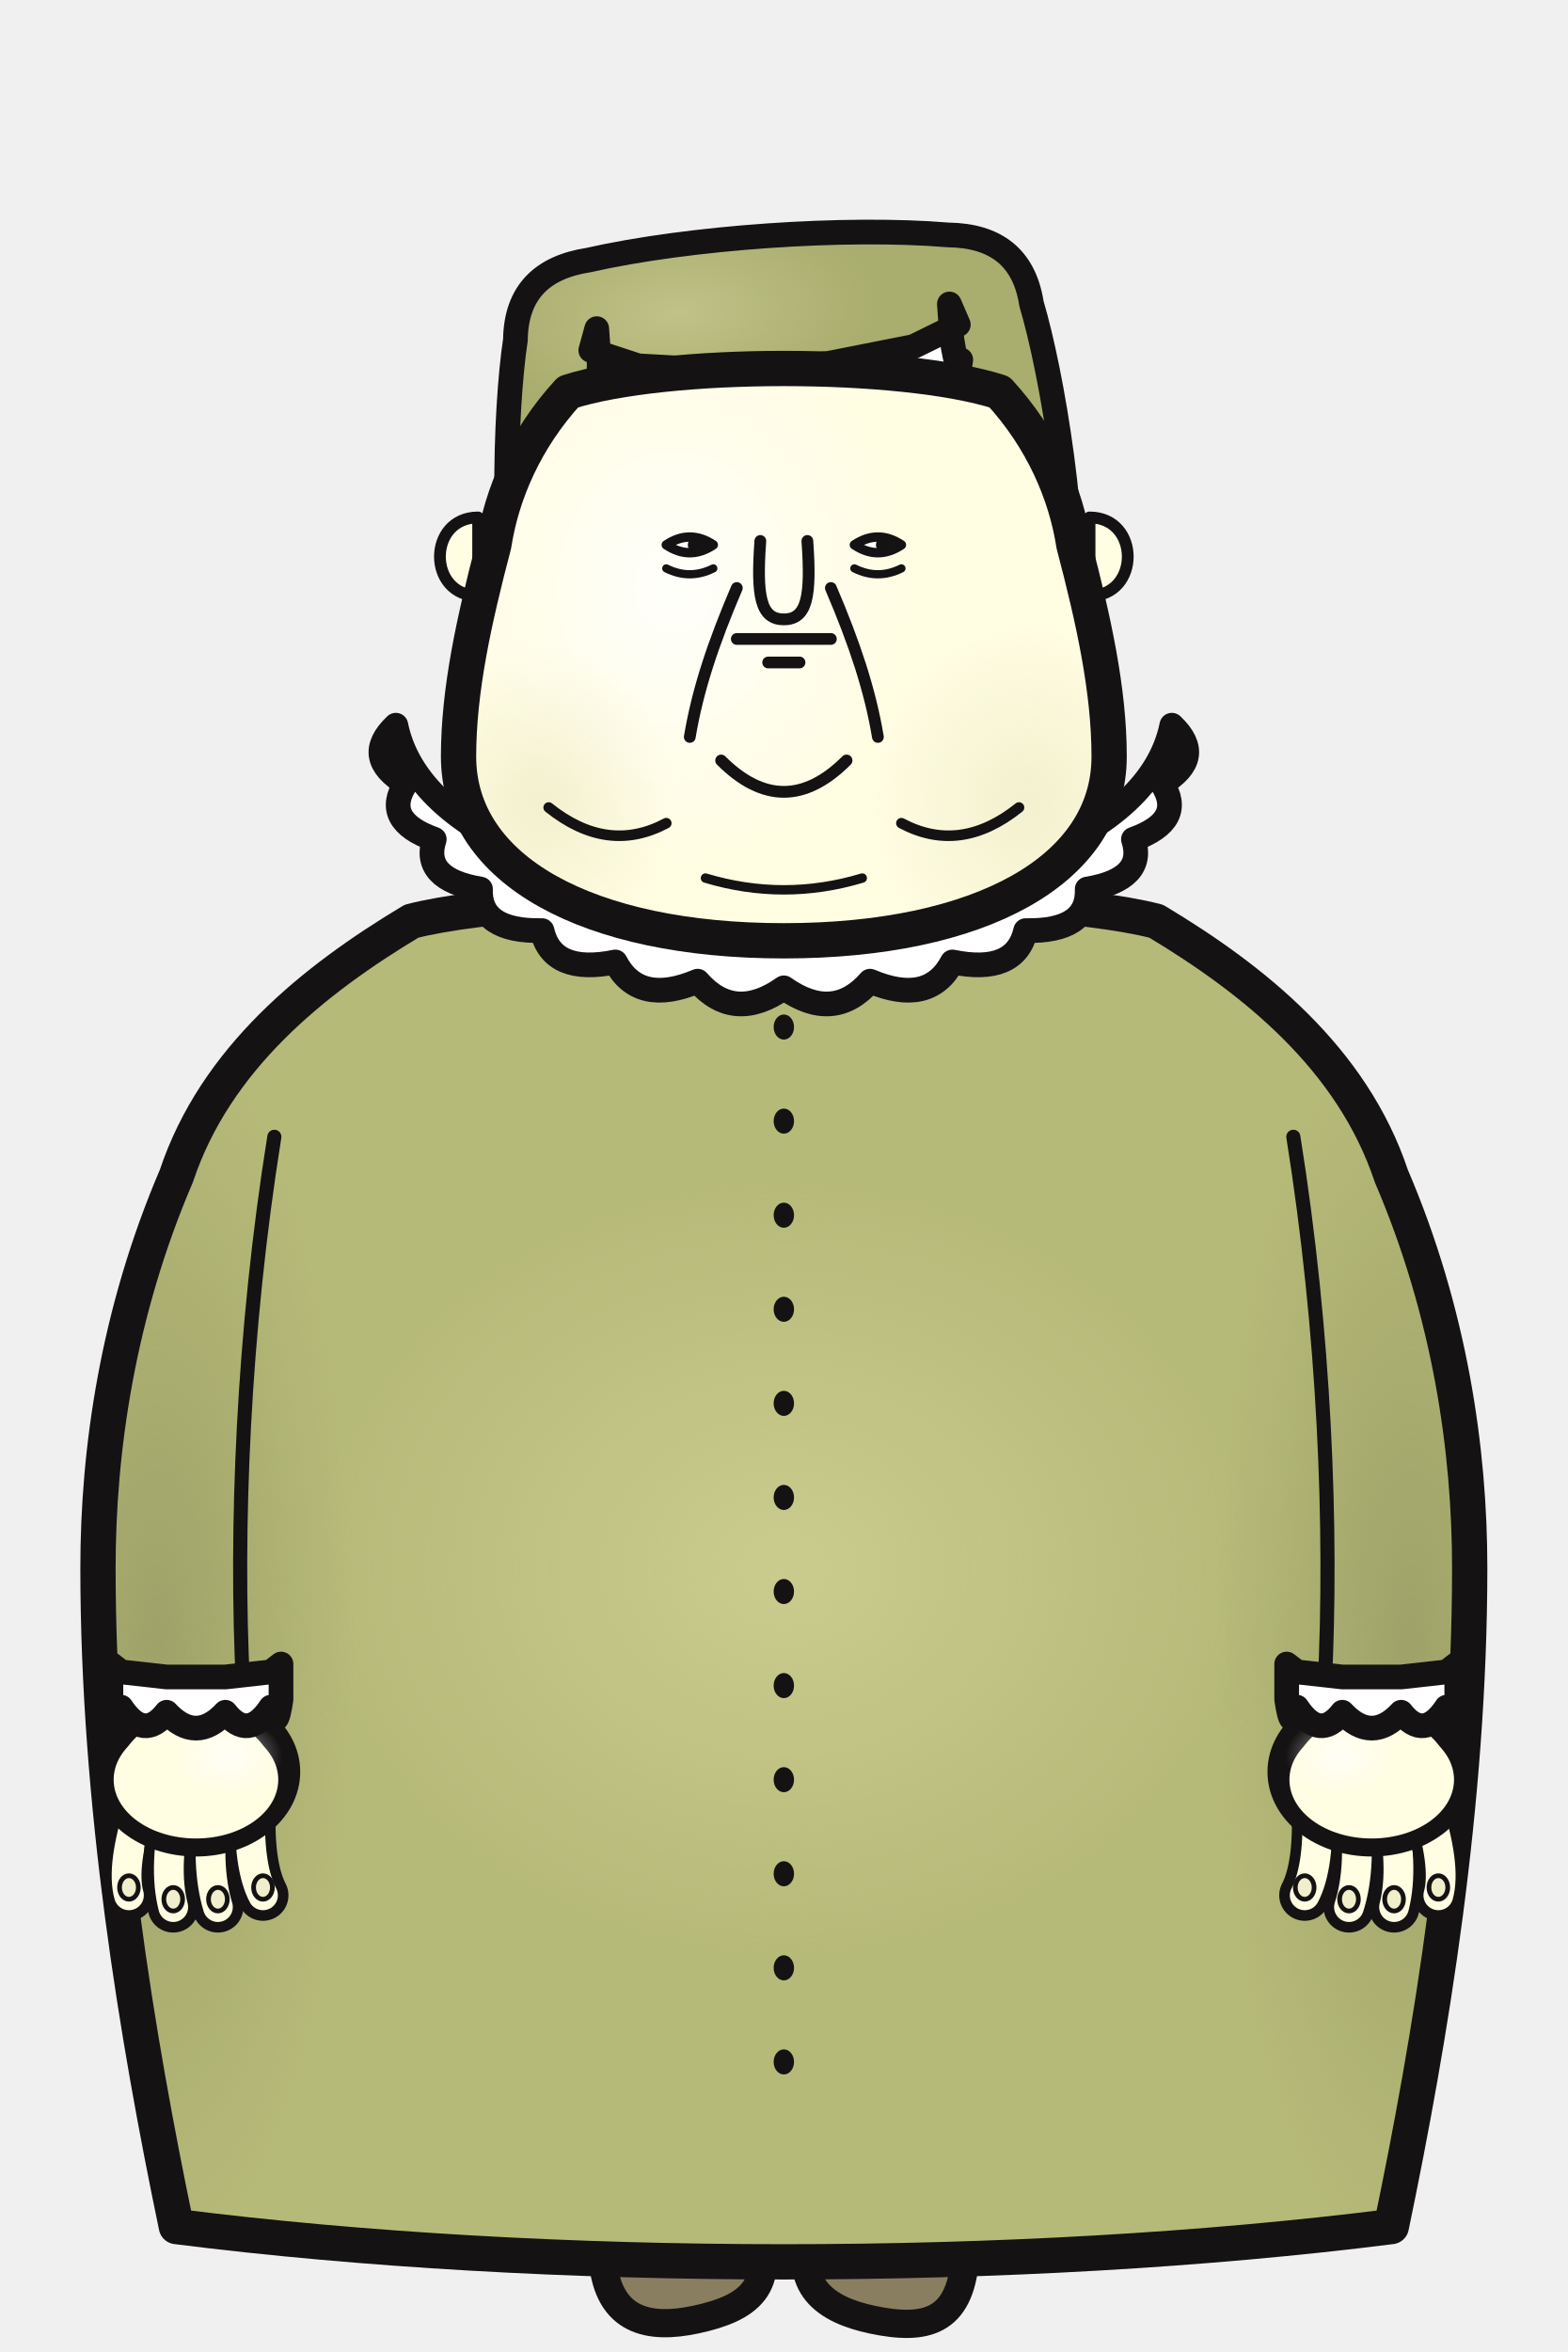
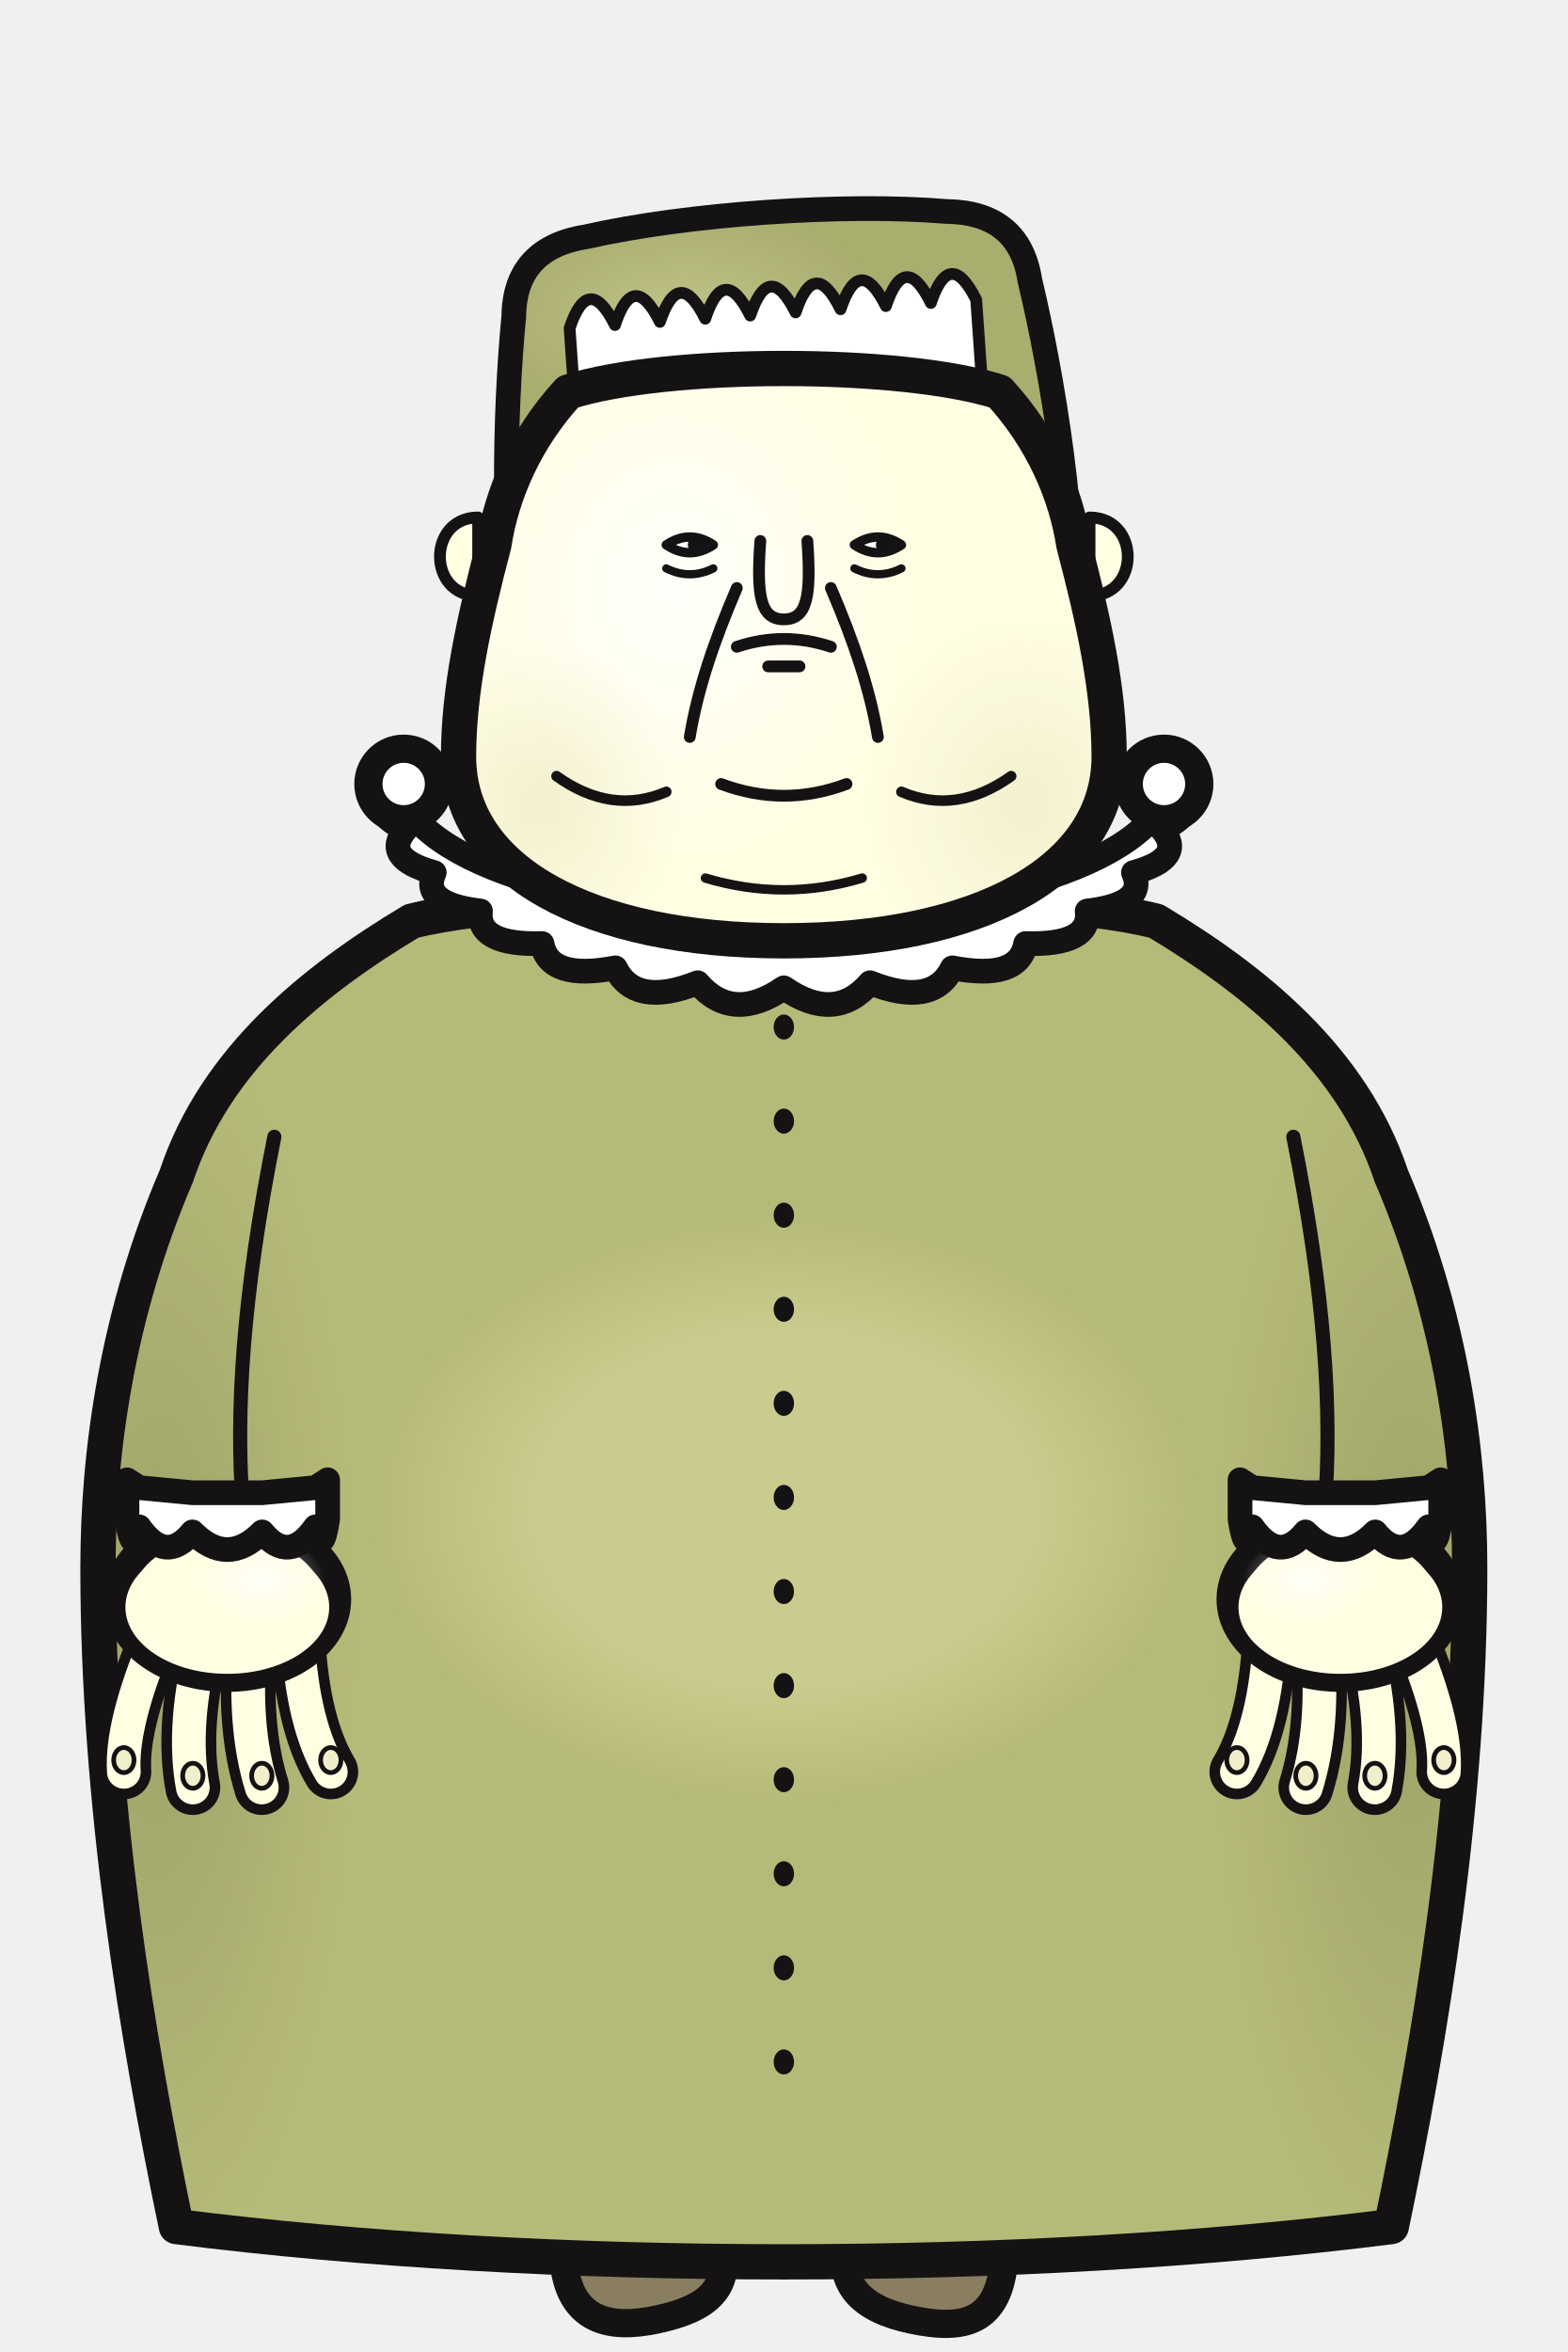
<svg xmlns="http://www.w3.org/2000/svg" width="800" height="1200" viewBox="0 0 400 600">
  <defs>
    <radialGradient id="g1">
      <stop offset="0" stop-color="#CDCF92" stop-opacity="0.85" />
+       <stop offset="0.6" stop-color="#CDCF92" stop-opacity="0.85" />
      <stop offset="1" stop-color="#CDCF92" stop-opacity="0" />
    </radialGradient>
    <clipPath id="s1">
      <path d="M105,235 C80,250 55,270 45,300 C30,335 25,370 25,400 C25,460 35,520 45,568 C140,580 260,580 355,568 C365,520 375,460 375,400 C375,370 370,335 355,300 C345,270 320,250 295,235 C260,226 140,226 105,235 Z" />
    </clipPath>
    <radialGradient id="g2">
      <stop offset="0" stop-color="#9A9E66" stop-opacity="0.85" />
+       <stop offset="0.0" stop-color="#9A9E66" stop-opacity="0.85" />
      <stop offset="1" stop-color="#9A9E66" stop-opacity="0" />
    </radialGradient>
    <clipPath id="s2">
      <path d="M105,235 C80,250 55,270 45,300 C30,335 25,370 25,400 C25,460 35,520 45,568 C140,580 260,580 355,568 C365,520 375,460 375,400 C375,370 370,335 355,300 C345,270 320,250 295,235 C260,226 140,226 105,235 Z" />
    </clipPath>
    <radialGradient id="g3">
      <stop offset="0" stop-color="#9A9E66" stop-opacity="0.85" />
+       <stop offset="0.0" stop-color="#9A9E66" stop-opacity="0.85" />
      <stop offset="1" stop-color="#9A9E66" stop-opacity="0" />
    </radialGradient>
    <clipPath id="s3">
      <path d="M105,235 C80,250 55,270 45,300 C30,335 25,370 25,400 C25,460 35,520 45,568 C140,580 260,580 355,568 C365,520 375,460 375,400 C375,370 370,335 355,300 C345,270 320,250 295,235 C260,226 140,226 105,235 Z" />
    </clipPath>
    <radialGradient id="g4">
      <stop offset="0" stop-color="#FFFFFF" stop-opacity="0.7" />
+       <stop offset="0.0" stop-color="#FFFFFF" stop-opacity="0.7" />
      <stop offset="1" stop-color="#FFFFFF" stop-opacity="0" />
    </radialGradient>
    <clipPath id="s4">
-       <path d="M27,434 L73,434 L73,470 L27,470 Z" />
+       <path d="M30,388 L86,388 L86,428 L30,428 Z" />
    </clipPath>
    <radialGradient id="g5">
      <stop offset="0" stop-color="#FFFFFF" stop-opacity="0.7" />
+       <stop offset="0.0" stop-color="#FFFFFF" stop-opacity="0.7" />
      <stop offset="1" stop-color="#FFFFFF" stop-opacity="0" />
    </radialGradient>
    <clipPath id="s5">
-       <path d="M327,434 L373,434 L373,470 L327,470 Z" />
+       <path d="M314,388 L370,388 L370,428 L314,428 Z" />
    </clipPath>
    <radialGradient id="g6">
      <stop offset="0" stop-color="#C4C68C" stop-opacity="0.85" />
+       <stop offset="0.0" stop-color="#C4C68C" stop-opacity="0.85" />
      <stop offset="1" stop-color="#C4C68C" stop-opacity="0" />
    </radialGradient>
    <clipPath id="s6">
-       <path d="M130,170 C126,140 130,100 134,82 C135,70 142,64 154,63 C180,59 220,59 246,63 C258,64 265,70 266,82 C270,100 274,140 270,170 Z" />
+       <path d="M130,170 C126,140 130,100 134,76 C135,64 142,58 154,57 C180,53 220,53 246,57 C258,58 265,64 266,76 C270,100 274,140 270,170 Z" />
    </clipPath>
    <radialGradient id="g7">
      <stop offset="0" stop-color="#FFFFFF" stop-opacity="0.85" />
+       <stop offset="0.0" stop-color="#FFFFFF" stop-opacity="0.85" />
      <stop offset="1" stop-color="#FFFFFF" stop-opacity="0" />
    </radialGradient>
    <clipPath id="s7">
      <path d="M145,100 C170,92 230,92 255,100 C266,112 272,126 274,139 C279,158 283,176 283,193 C283,222 250,240 200,240 C150,240 117,222 117,193 C117,176 121,158 126,139 C128,126 134,112 145,100 Z" />
    </clipPath>
    <radialGradient id="g8">
      <stop offset="0" stop-color="#F1EECB" stop-opacity="0.85" />
+       <stop offset="0.0" stop-color="#F1EECB" stop-opacity="0.85" />
      <stop offset="1" stop-color="#F1EECB" stop-opacity="0" />
    </radialGradient>
    <clipPath id="s8">
      <path d="M145,100 C170,92 230,92 255,100 C266,112 272,126 274,139 C279,158 283,176 283,193 C283,222 250,240 200,240 C150,240 117,222 117,193 C117,176 121,158 126,139 C128,126 134,112 145,100 Z" />
    </clipPath>
    <radialGradient id="g9">
      <stop offset="0" stop-color="#F1EECB" stop-opacity="0.85" />
+       <stop offset="0.0" stop-color="#F1EECB" stop-opacity="0.85" />
      <stop offset="1" stop-color="#F1EECB" stop-opacity="0" />
    </radialGradient>
    <clipPath id="s9">
      <path d="M145,100 C170,92 230,92 255,100 C266,112 272,126 274,139 C279,158 283,176 283,193 C283,222 250,240 200,240 C150,240 117,222 117,193 C117,176 121,158 126,139 C128,126 134,112 145,100 Z" />
    </clipPath>
  </defs>
-   <path d="M160,560 L190,560 L190,574 L160,574 Z" fill="#C2BF96" stroke="#141213" stroke-width="5.4" stroke-linejoin="round" stroke-linecap="round" />
-   <g transform="rotate(-12 175 580)">
-     <path d="M155,572 C153,588 163,592 175,592 C189,592 197,588 195,572 C183,566 167,566 155,572 Z" fill="#8A7E60" stroke="#141213" stroke-width="7.2" stroke-linejoin="round" stroke-linecap="round" />
-     <path d="M169,574 L181,578 M181,574 L169,578" fill="none" stroke="#141213" stroke-width="1.6" stroke-linejoin="round" stroke-linecap="round" />
+   <path d="M150,540 L180,540 L180,574 L150,574 Z" fill="#C2BF96" stroke="#141213" stroke-width="5.4" stroke-linejoin="round" stroke-linecap="round" />
+   <g transform="rotate(-12 165 580)">
+     <path d="M145,572 C143,588 153,592 165,592 C179,592 187,588 185,572 C173,566 157,566 145,572 Z" fill="#8A7E60" stroke="#141213" stroke-width="7.2" stroke-linejoin="round" stroke-linecap="round" />
+     <path d="M159,574 L171,578 M171,574 L159,578" fill="none" stroke="#141213" stroke-width="1.6" stroke-linejoin="round" stroke-linecap="round" />
  </g>
-   <path d="M210,560 L240,560 L240,574 L210,574 Z" fill="#C2BF96" stroke="#141213" stroke-width="5.4" stroke-linejoin="round" stroke-linecap="round" />
-   <g transform="rotate(12 225 580)">
-     <path d="M205,572 C203,588 213,592 225,592 C239,592 247,588 245,572 C233,566 217,566 205,572 Z" fill="#8A7E60" stroke="#141213" stroke-width="7.2" stroke-linejoin="round" stroke-linecap="round" />
-     <path d="M219,574 L231,578 M231,574 L219,578" fill="none" stroke="#141213" stroke-width="1.6" stroke-linejoin="round" stroke-linecap="round" />
+   <path d="M220,540 L250,540 L250,574 L220,574 Z" fill="#C2BF96" stroke="#141213" stroke-width="5.4" stroke-linejoin="round" stroke-linecap="round" />
+   <g transform="rotate(12 235 580)">
+     <path d="M215,572 C213,588 223,592 235,592 C249,592 257,588 255,572 C243,566 227,566 215,572 Z" fill="#8A7E60" stroke="#141213" stroke-width="7.2" stroke-linejoin="round" stroke-linecap="round" />
+     <path d="M229,574 L241,578 M241,574 L229,578" fill="none" stroke="#141213" stroke-width="1.6" stroke-linejoin="round" stroke-linecap="round" />
  </g>
  <path d="M105,235 C80,250 55,270 45,300 C30,335 25,370 25,400 C25,460 35,520 45,568 C140,580 260,580 355,568 C365,520 375,460 375,400 C375,370 370,335 355,300 C345,270 320,250 295,235 C260,226 140,226 105,235 Z" fill="#B6BA78" />
  <g clip-path="url(#s1)">
-     <ellipse cx="200" cy="400" rx="120" ry="100" fill="url(#g1)" />
+     <ellipse cx="200" cy="385" rx="105" ry="75" fill="url(#g1)" />
  </g>
  <g clip-path="url(#s2)">
    <ellipse cx="40" cy="420" rx="50" ry="160" fill="url(#g2)" />
  </g>
  <g clip-path="url(#s3)">
    <ellipse cx="360" cy="420" rx="50" ry="160" fill="url(#g3)" />
  </g>
  <path d="M105,235 C80,250 55,270 45,300 C30,335 25,370 25,400 C25,460 35,520 45,568 C140,580 260,580 355,568 C365,520 375,460 375,400 C375,370 370,335 355,300 C345,270 320,250 295,235 C260,226 140,226 105,235 Z" fill="none" stroke="#141213" stroke-width="9.0" stroke-linejoin="round" stroke-linecap="round" />
  <ellipse cx="200.0" cy="262.0" rx="2.6" ry="3.2" fill="#141213" />
  <ellipse cx="200.0" cy="286.0" rx="2.6" ry="3.2" fill="#141213" />
  <ellipse cx="200.0" cy="310.0" rx="2.6" ry="3.2" fill="#141213" />
  <ellipse cx="200.0" cy="334.0" rx="2.6" ry="3.2" fill="#141213" />
  <ellipse cx="200.0" cy="358.0" rx="2.6" ry="3.2" fill="#141213" />
  <ellipse cx="200.0" cy="382.0" rx="2.6" ry="3.2" fill="#141213" />
  <ellipse cx="200.0" cy="406.0" rx="2.6" ry="3.2" fill="#141213" />
  <ellipse cx="200.0" cy="430.0" rx="2.6" ry="3.2" fill="#141213" />
  <ellipse cx="200.0" cy="454.0" rx="2.6" ry="3.2" fill="#141213" />
  <ellipse cx="200.0" cy="478.0" rx="2.6" ry="3.2" fill="#141213" />
  <ellipse cx="200.0" cy="502.0" rx="2.6" ry="3.2" fill="#141213" />
  <ellipse cx="200.0" cy="526.0" rx="2.6" ry="3.2" fill="#141213" />
-   <path d="M70,290 C62,340 60,390 62,430 M330,290 C338,340 340,390 338,430" fill="none" stroke="#141213" stroke-width="3.6" stroke-linejoin="round" stroke-linecap="round" />
-   <path d="M36.0,460 Q30.8,476 32.9,483.5" fill="none" stroke="#141213" stroke-width="13" stroke-linejoin="round" stroke-linecap="round" />
-   <path d="M36.0,460 Q30.8,476 32.9,483.5" fill="none" stroke="#FFFDE2" stroke-width="7.6" stroke-linejoin="round" stroke-linecap="round" />
-   <ellipse cx="32.9" cy="481.5" rx="2.4" ry="3.0" fill="#F1EECB" stroke="#141213" stroke-width="1.2" />
-   <path d="M45.3,460 Q41.5,476 44.2,486.5" fill="none" stroke="#141213" stroke-width="13" stroke-linejoin="round" stroke-linecap="round" />
-   <path d="M45.3,460 Q41.5,476 44.2,486.5" fill="none" stroke="#FFFDE2" stroke-width="7.6" stroke-linejoin="round" stroke-linecap="round" />
-   <ellipse cx="44.2" cy="484.5" rx="2.4" ry="3.0" fill="#F1EECB" stroke="#141213" stroke-width="1.2" />
-   <path d="M54.6,460 Q52.4,476 55.6,486.5" fill="none" stroke="#141213" stroke-width="13" stroke-linejoin="round" stroke-linecap="round" />
-   <path d="M54.6,460 Q52.4,476 55.6,486.5" fill="none" stroke="#FFFDE2" stroke-width="7.6" stroke-linejoin="round" stroke-linecap="round" />
-   <ellipse cx="55.6" cy="484.5" rx="2.4" ry="3.0" fill="#F1EECB" stroke="#141213" stroke-width="1.2" />
-   <path d="M63.9,460 Q63.2,476 67.1,483.5" fill="none" stroke="#141213" stroke-width="13" stroke-linejoin="round" stroke-linecap="round" />
-   <path d="M63.9,460 Q63.2,476 67.1,483.5" fill="none" stroke="#FFFDE2" stroke-width="7.6" stroke-linejoin="round" stroke-linecap="round" />
-   <ellipse cx="67.1" cy="481.5" rx="2.4" ry="3.0" fill="#F1EECB" stroke="#141213" stroke-width="1.2" />
-   <ellipse cx="50.0" cy="452.0" rx="23.0" ry="18.0" fill="#FFFDE2" stroke="#141213" stroke-width="7.2" />
-   <ellipse cx="50.0" cy="454.0" rx="21.0" ry="15.0" fill="#FFFDE2" />
+   <path d="M70,290 C62,330 60,360 62,385 M330,290 C338,330 340,360 338,385" fill="none" stroke="#141213" stroke-width="3.6" stroke-linejoin="round" stroke-linecap="round" />
+   <path d="M40.0,418 Q30.8,440 31.6,452.0" fill="none" stroke="#141213" stroke-width="14" stroke-linejoin="round" stroke-linecap="round" />
+   <path d="M40.0,418 Q30.8,440 31.6,452.0" fill="none" stroke="#FFFDE2" stroke-width="8.6" stroke-linejoin="round" stroke-linecap="round" />
+   <ellipse cx="31.6" cy="449.0" rx="2.6" ry="3.2" fill="#F1EECB" stroke="#141213" stroke-width="1.2" />
+   <path d="M52.0,418 Q46.2,440 49.2,456.0" fill="none" stroke="#141213" stroke-width="14" stroke-linejoin="round" stroke-linecap="round" />
+   <path d="M52.0,418 Q46.2,440 49.2,456.0" fill="none" stroke="#FFFDE2" stroke-width="8.6" stroke-linejoin="round" stroke-linecap="round" />
+   <ellipse cx="49.2" cy="453.0" rx="2.6" ry="3.2" fill="#F1EECB" stroke="#141213" stroke-width="1.2" />
+   <path d="M64.0,418 Q61.8,440 66.8,456.0" fill="none" stroke="#141213" stroke-width="14" stroke-linejoin="round" stroke-linecap="round" />
+   <path d="M64.0,418 Q61.8,440 66.8,456.0" fill="none" stroke="#FFFDE2" stroke-width="8.6" stroke-linejoin="round" stroke-linecap="round" />
+   <ellipse cx="66.8" cy="453.0" rx="2.6" ry="3.2" fill="#F1EECB" stroke="#141213" stroke-width="1.2" />
+   <path d="M76.0,418 Q77.2,440 84.4,452.0" fill="none" stroke="#141213" stroke-width="14" stroke-linejoin="round" stroke-linecap="round" />
+   <path d="M76.0,418 Q77.2,440 84.4,452.0" fill="none" stroke="#FFFDE2" stroke-width="8.6" stroke-linejoin="round" stroke-linecap="round" />
+   <ellipse cx="84.4" cy="449.0" rx="2.6" ry="3.2" fill="#F1EECB" stroke="#141213" stroke-width="1.2" />
+   <ellipse cx="58.0" cy="408.0" rx="28.0" ry="20.0" fill="#FFFDE2" stroke="#141213" stroke-width="7.2" />
+   <ellipse cx="58.0" cy="410.0" rx="26.0" ry="17.0" fill="#FFFDE2" />
  <g clip-path="url(#s4)">
-     <ellipse cx="58" cy="448" rx="14" ry="10" fill="url(#g4)" />
+     <ellipse cx="67" cy="403" rx="16" ry="11" fill="url(#g4)" />
  </g>
-   <path d="M28.3,424.5 L30.9,426.5 L42.5,427.8 L57.5,427.8 L69.1,426.5 L71.7,424.5 L71.7,433.5 Q70.4,442.6 69.1,435.5 Q63.3,444.3 57.5,436.8 Q50.0,444.9 42.5,436.8 Q36.7,444.3 30.9,435.5 Q29.6,442.6 28.3,433.5 Z" fill="#FFFFFF" stroke="#141213" stroke-width="6.3" stroke-linejoin="round" stroke-linecap="round" />
-   <path d="M336.0,460 Q336.8,476 332.9,483.5" fill="none" stroke="#141213" stroke-width="13" stroke-linejoin="round" stroke-linecap="round" />
-   <path d="M336.0,460 Q336.8,476 332.9,483.5" fill="none" stroke="#FFFDE2" stroke-width="7.6" stroke-linejoin="round" stroke-linecap="round" />
-   <ellipse cx="332.9" cy="481.5" rx="2.4" ry="3.0" fill="#F1EECB" stroke="#141213" stroke-width="1.2" />
-   <path d="M345.3,460 Q347.6,476 344.2,486.5" fill="none" stroke="#141213" stroke-width="13" stroke-linejoin="round" stroke-linecap="round" />
-   <path d="M345.3,460 Q347.6,476 344.2,486.5" fill="none" stroke="#FFFDE2" stroke-width="7.6" stroke-linejoin="round" stroke-linecap="round" />
-   <ellipse cx="344.2" cy="484.5" rx="2.4" ry="3.0" fill="#F1EECB" stroke="#141213" stroke-width="1.2" />
-   <path d="M354.6,460 Q358.4,476 355.7,486.5" fill="none" stroke="#141213" stroke-width="13" stroke-linejoin="round" stroke-linecap="round" />
-   <path d="M354.6,460 Q358.4,476 355.7,486.5" fill="none" stroke="#FFFDE2" stroke-width="7.6" stroke-linejoin="round" stroke-linecap="round" />
-   <ellipse cx="355.7" cy="484.5" rx="2.4" ry="3.0" fill="#F1EECB" stroke="#141213" stroke-width="1.2" />
-   <path d="M363.9,460 Q369.1,476 367.0,483.5" fill="none" stroke="#141213" stroke-width="13" stroke-linejoin="round" stroke-linecap="round" />
-   <path d="M363.9,460 Q369.1,476 367.0,483.5" fill="none" stroke="#FFFDE2" stroke-width="7.6" stroke-linejoin="round" stroke-linecap="round" />
-   <ellipse cx="367.0" cy="481.5" rx="2.4" ry="3.0" fill="#F1EECB" stroke="#141213" stroke-width="1.2" />
-   <ellipse cx="350.0" cy="452.0" rx="23.0" ry="18.0" fill="#FFFDE2" stroke="#141213" stroke-width="7.2" />
-   <ellipse cx="350.0" cy="454.0" rx="21.0" ry="15.0" fill="#FFFDE2" />
+   <path d="M32.4,377.5 L35.5,379.5 L49.1,380.8 L66.9,380.8 L80.5,379.5 L83.6,377.5 L83.6,387.5 Q82.1,397.5 80.5,389.5 Q73.7,399.2 66.9,390.8 Q58.0,399.8 49.1,390.8 Q42.3,399.2 35.5,389.5 Q33.9,397.5 32.4,387.5 Z" fill="#FFFFFF" stroke="#141213" stroke-width="6.3" stroke-linejoin="round" stroke-linecap="round" />
+   <path d="M324.0,418 Q322.8,440 315.6,452.0" fill="none" stroke="#141213" stroke-width="14" stroke-linejoin="round" stroke-linecap="round" />
+   <path d="M324.0,418 Q322.8,440 315.6,452.0" fill="none" stroke="#FFFDE2" stroke-width="8.6" stroke-linejoin="round" stroke-linecap="round" />
+   <ellipse cx="315.6" cy="449.0" rx="2.6" ry="3.2" fill="#F1EECB" stroke="#141213" stroke-width="1.2" />
+   <path d="M336.0,418 Q338.2,440 333.2,456.0" fill="none" stroke="#141213" stroke-width="14" stroke-linejoin="round" stroke-linecap="round" />
+   <path d="M336.0,418 Q338.2,440 333.2,456.0" fill="none" stroke="#FFFDE2" stroke-width="8.6" stroke-linejoin="round" stroke-linecap="round" />
+   <ellipse cx="333.2" cy="453.0" rx="2.6" ry="3.2" fill="#F1EECB" stroke="#141213" stroke-width="1.2" />
+   <path d="M348.0,418 Q353.8,440 350.8,456.0" fill="none" stroke="#141213" stroke-width="14" stroke-linejoin="round" stroke-linecap="round" />
+   <path d="M348.0,418 Q353.8,440 350.8,456.0" fill="none" stroke="#FFFDE2" stroke-width="8.6" stroke-linejoin="round" stroke-linecap="round" />
+   <ellipse cx="350.8" cy="453.0" rx="2.6" ry="3.2" fill="#F1EECB" stroke="#141213" stroke-width="1.2" />
+   <path d="M360.0,418 Q369.2,440 368.4,452.0" fill="none" stroke="#141213" stroke-width="14" stroke-linejoin="round" stroke-linecap="round" />
+   <path d="M360.0,418 Q369.2,440 368.4,452.0" fill="none" stroke="#FFFDE2" stroke-width="8.6" stroke-linejoin="round" stroke-linecap="round" />
+   <ellipse cx="368.4" cy="449.0" rx="2.6" ry="3.2" fill="#F1EECB" stroke="#141213" stroke-width="1.2" />
+   <ellipse cx="342.0" cy="408.0" rx="28.0" ry="20.0" fill="#FFFDE2" stroke="#141213" stroke-width="7.2" />
+   <ellipse cx="342.0" cy="410.0" rx="26.0" ry="17.0" fill="#FFFDE2" />
  <g clip-path="url(#s5)">
-     <ellipse cx="342" cy="448" rx="14" ry="10" fill="url(#g5)" />
+     <ellipse cx="333" cy="403" rx="16" ry="11" fill="url(#g5)" />
  </g>
-   <path d="M328.3,424.5 L330.9,426.5 L342.5,427.8 L357.5,427.8 L369.1,426.5 L371.7,424.5 L371.7,433.5 Q370.4,442.6 369.1,435.5 Q363.3,444.3 357.5,436.8 Q350.0,444.9 342.5,436.8 Q336.7,444.3 330.9,435.5 Q329.6,442.6 328.3,433.5 Z" fill="#FFFFFF" stroke="#141213" stroke-width="6.3" stroke-linejoin="round" stroke-linecap="round" />
-   <path d="M101.0,185.0 Q92.3,193.2 103.5,199.9 Q97.4,209.3 110.8,214.1 Q107.5,224.3 122.6,226.8 Q122.2,237.7 138.3,237.4 Q140.9,248.7 157.0,245.4 Q162.9,256.7 178.0,250.3 Q187.3,261.0 200.0,252.0 Q212.7,261.0 222.0,250.3 Q237.1,256.7 243.0,245.4 Q259.1,248.7 261.7,237.4 Q277.8,237.7 277.4,226.8 Q292.5,224.3 289.2,214.1 Q302.6,209.3 296.5,199.9 Q307.7,193.2 299.0,185.0 C287.0,244.0 113.0,244.0 101.0,185.0 Z" fill="#FFFFFF" stroke="#141213" stroke-width="6.3" stroke-linejoin="round" stroke-linecap="round" />
+   <path d="M316.4,377.5 L319.5,379.5 L333.1,380.8 L350.9,380.8 L364.5,379.5 L367.6,377.5 L367.6,387.5 Q366.1,397.5 364.5,389.5 Q357.7,399.2 350.9,390.8 Q342.0,399.8 333.1,390.8 Q326.3,399.2 319.5,389.5 Q317.9,397.5 316.4,387.5 Z" fill="#FFFFFF" stroke="#141213" stroke-width="6.3" stroke-linejoin="round" stroke-linecap="round" />
+   <path d="M101.0,200.0 Q92.3,206.4 103.5,211.6 Q97.3,218.9 110.8,222.6 Q107.2,230.6 122.6,232.4 Q121.6,241.2 138.3,240.7 Q140.0,250.2 157.0,246.9 Q162.0,257.1 178.0,250.7 Q186.9,261.1 200.0,252.0 Q213.1,261.1 222.0,250.7 Q238.0,257.1 243.0,246.9 Q260.0,250.2 261.7,240.7 Q278.4,241.2 277.4,232.4 Q292.8,230.6 289.2,222.6 Q302.7,218.9 296.5,211.6 Q307.7,206.4 299.0,200.0 C287.0,244.0 113.0,244.0 101.0,200.0 Z" fill="#FFFFFF" stroke="#141213" stroke-width="6.3" stroke-linejoin="round" stroke-linecap="round" />
+   <ellipse cx="103.0" cy="200.0" rx="9.0" ry="9.0" fill="#FFFFFF" stroke="#141213" stroke-width="7.2" />
+   <ellipse cx="297.0" cy="200.0" rx="9.0" ry="9.0" fill="#FFFFFF" stroke="#141213" stroke-width="7.2" />
+   <ellipse cx="103.0" cy="200.0" rx="5.0" ry="5.0" fill="#FFFFFF" />
+   <ellipse cx="297.0" cy="200.0" rx="5.0" ry="5.0" fill="#FFFFFF" />
  <g transform="rotate(-4 200 120)">
-     <path d="M130,170 C126,140 130,100 134,82 C135,70 142,64 154,63 C180,59 220,59 246,63 C258,64 265,70 266,82 C270,100 274,140 270,170 Z" fill="#A9AD6E" />
+     <path d="M130,170 C126,140 130,100 134,76 C135,64 142,58 154,57 C180,53 220,53 246,57 C258,58 265,64 266,76 C270,100 274,140 270,170 Z" fill="#A9AD6E" />
    <g clip-path="url(#s6)">
      <ellipse cx="176" cy="78" rx="50" ry="26" fill="url(#g6)" />
    </g>
-     <path d="M130,170 C126,140 130,100 134,82 C135,70 142,64 154,63 C180,59 220,59 246,63 C258,64 265,70 266,82 C270,100 274,140 270,170 Z" fill="none" stroke="#141213" stroke-width="6.3" stroke-linejoin="round" stroke-linecap="round" />
-     <path d="M154.9,80.6 L153.0,86.0 L164.8,90.8 L187.0,93.6 L213.0,93.6 L235.2,90.8 L247.0,86.0 L245.1,80.6 L245.1,89.6 Q246.1,100.4 247.0,95.0 Q241.1,105.5 235.2,99.8 Q224.1,109.3 213.0,102.6 Q200.0,110.7 187.0,102.6 Q175.9,109.3 164.8,99.8 Q158.9,105.5 153.0,95.0 Q153.9,100.4 154.9,89.6 Z" fill="#FFFFFF" stroke="#141213" stroke-width="6.3" stroke-linejoin="round" stroke-linecap="round" />
+     <path d="M130,170 C126,140 130,100 134,76 C135,64 142,58 154,57 C180,53 220,53 246,57 C258,58 265,64 266,76 C270,100 274,140 270,170 Z" fill="none" stroke="#141213" stroke-width="6.3" stroke-linejoin="round" stroke-linecap="round" />
+     <path d="M148.0,100.0 L148.0,80.0 Q153.8,66.0 159.6,80.0 Q165.3,66.0 171.1,80.0 Q176.9,66.0 182.7,80.0 Q188.4,66.0 194.2,80.0 Q200.0,66.0 205.8,80.0 Q211.6,66.0 217.3,80.0 Q223.1,66.0 228.9,80.0 Q234.7,66.0 240.4,80.0 Q246.2,66.0 252.0,80.0 L252.0,100.0 Z" fill="#FFFFFF" stroke="#141213" stroke-width="3.0" stroke-linejoin="round" stroke-linecap="round" />
  </g>
  <path d="M122,132 C109,132 109,152 122,152 Z" fill="#FFFDE2" stroke="#141213" stroke-width="3.0" stroke-linejoin="round" stroke-linecap="round" />
  <path d="M278,132 C291,132 291,152 278,152 Z" fill="#FFFDE2" stroke="#141213" stroke-width="3.0" stroke-linejoin="round" stroke-linecap="round" />
  <path d="M145,100 C170,92 230,92 255,100 C266,112 272,126 274,139 C279,158 283,176 283,193 C283,222 250,240 200,240 C150,240 117,222 117,193 C117,176 121,158 126,139 C128,126 134,112 145,100 Z" fill="#FFFDE2" />
  <g clip-path="url(#s7)">
    <ellipse cx="172" cy="150" rx="60" ry="70" fill="url(#g7)" />
  </g>
  <g clip-path="url(#s8)">
    <ellipse cx="262" cy="205" rx="40" ry="46" fill="url(#g8)" />
  </g>
  <g clip-path="url(#s9)">
    <ellipse cx="138" cy="205" rx="34" ry="40" fill="url(#g9)" />
  </g>
  <path d="M145,100 C170,92 230,92 255,100 C266,112 272,126 274,139 C279,158 283,176 283,193 C283,222 250,240 200,240 C150,240 117,222 117,193 C117,176 121,158 126,139 C128,126 134,112 145,100 Z" fill="none" stroke="#141213" stroke-width="9.0" stroke-linejoin="round" stroke-linecap="round" />
  <path d="M170,139 Q176,135 182,139 Q176,143 170,139 Z" fill="#FFFFFF" stroke="#141213" stroke-width="2.4" stroke-linejoin="round" stroke-linecap="round" />
  <ellipse cx="177.5" cy="139.0" rx="2.0" ry="2.0" fill="#141213" />
  <path d="M170,145 Q176,148 182,145" fill="none" stroke="#141213" stroke-width="2.1" stroke-linejoin="round" stroke-linecap="round" />
  <path d="M218,139 Q224,135 230,139 Q224,143 218,139 Z" fill="#FFFFFF" stroke="#141213" stroke-width="2.4" stroke-linejoin="round" stroke-linecap="round" />
  <ellipse cx="225.5" cy="139.0" rx="2.0" ry="2.0" fill="#141213" />
  <path d="M218,145 Q224,148 230,145" fill="none" stroke="#141213" stroke-width="2.1" stroke-linejoin="round" stroke-linecap="round" />
  <path d="M194,138 C193,152 194,158 200,158 C206,158 207,152 206,138" fill="none" stroke="#141213" stroke-width="3.0" stroke-linejoin="round" stroke-linecap="round" />
  <path d="M188,150 C182,164 178,176 176,188 M212,150 C218,164 222,176 224,188" fill="none" stroke="#141213" stroke-width="3.0" stroke-linejoin="round" stroke-linecap="round" />
-   <path d="M188,163 L212,163 M196,169 L204,169" fill="none" stroke="#141213" stroke-width="3.0" stroke-linejoin="round" stroke-linecap="round" />
-   <path d="M184,194 Q200,210 216,194" fill="none" stroke="#141213" stroke-width="3.0" stroke-linejoin="round" stroke-linecap="round" />
-   <path d="M140,206 Q155,218 170,210 M260,206 Q245,218 230,210" fill="none" stroke="#141213" stroke-width="2.7" stroke-linejoin="round" stroke-linecap="round" />
+   <path d="M188,165 Q200,161 212,165 M196,170 L204,170" fill="none" stroke="#141213" stroke-width="3.0" stroke-linejoin="round" stroke-linecap="round" />
+   <path d="M184,200 Q200,206 216,200" fill="none" stroke="#141213" stroke-width="3.0" stroke-linejoin="round" stroke-linecap="round" />
+   <path d="M142,198 Q156,208 170,202 M258,198 Q244,208 230,202" fill="none" stroke="#141213" stroke-width="2.7" stroke-linejoin="round" stroke-linecap="round" />
  <path d="M180,224 Q200,230 220,224" fill="none" stroke="#141213" stroke-width="2.4" stroke-linejoin="round" stroke-linecap="round" />
</svg>
